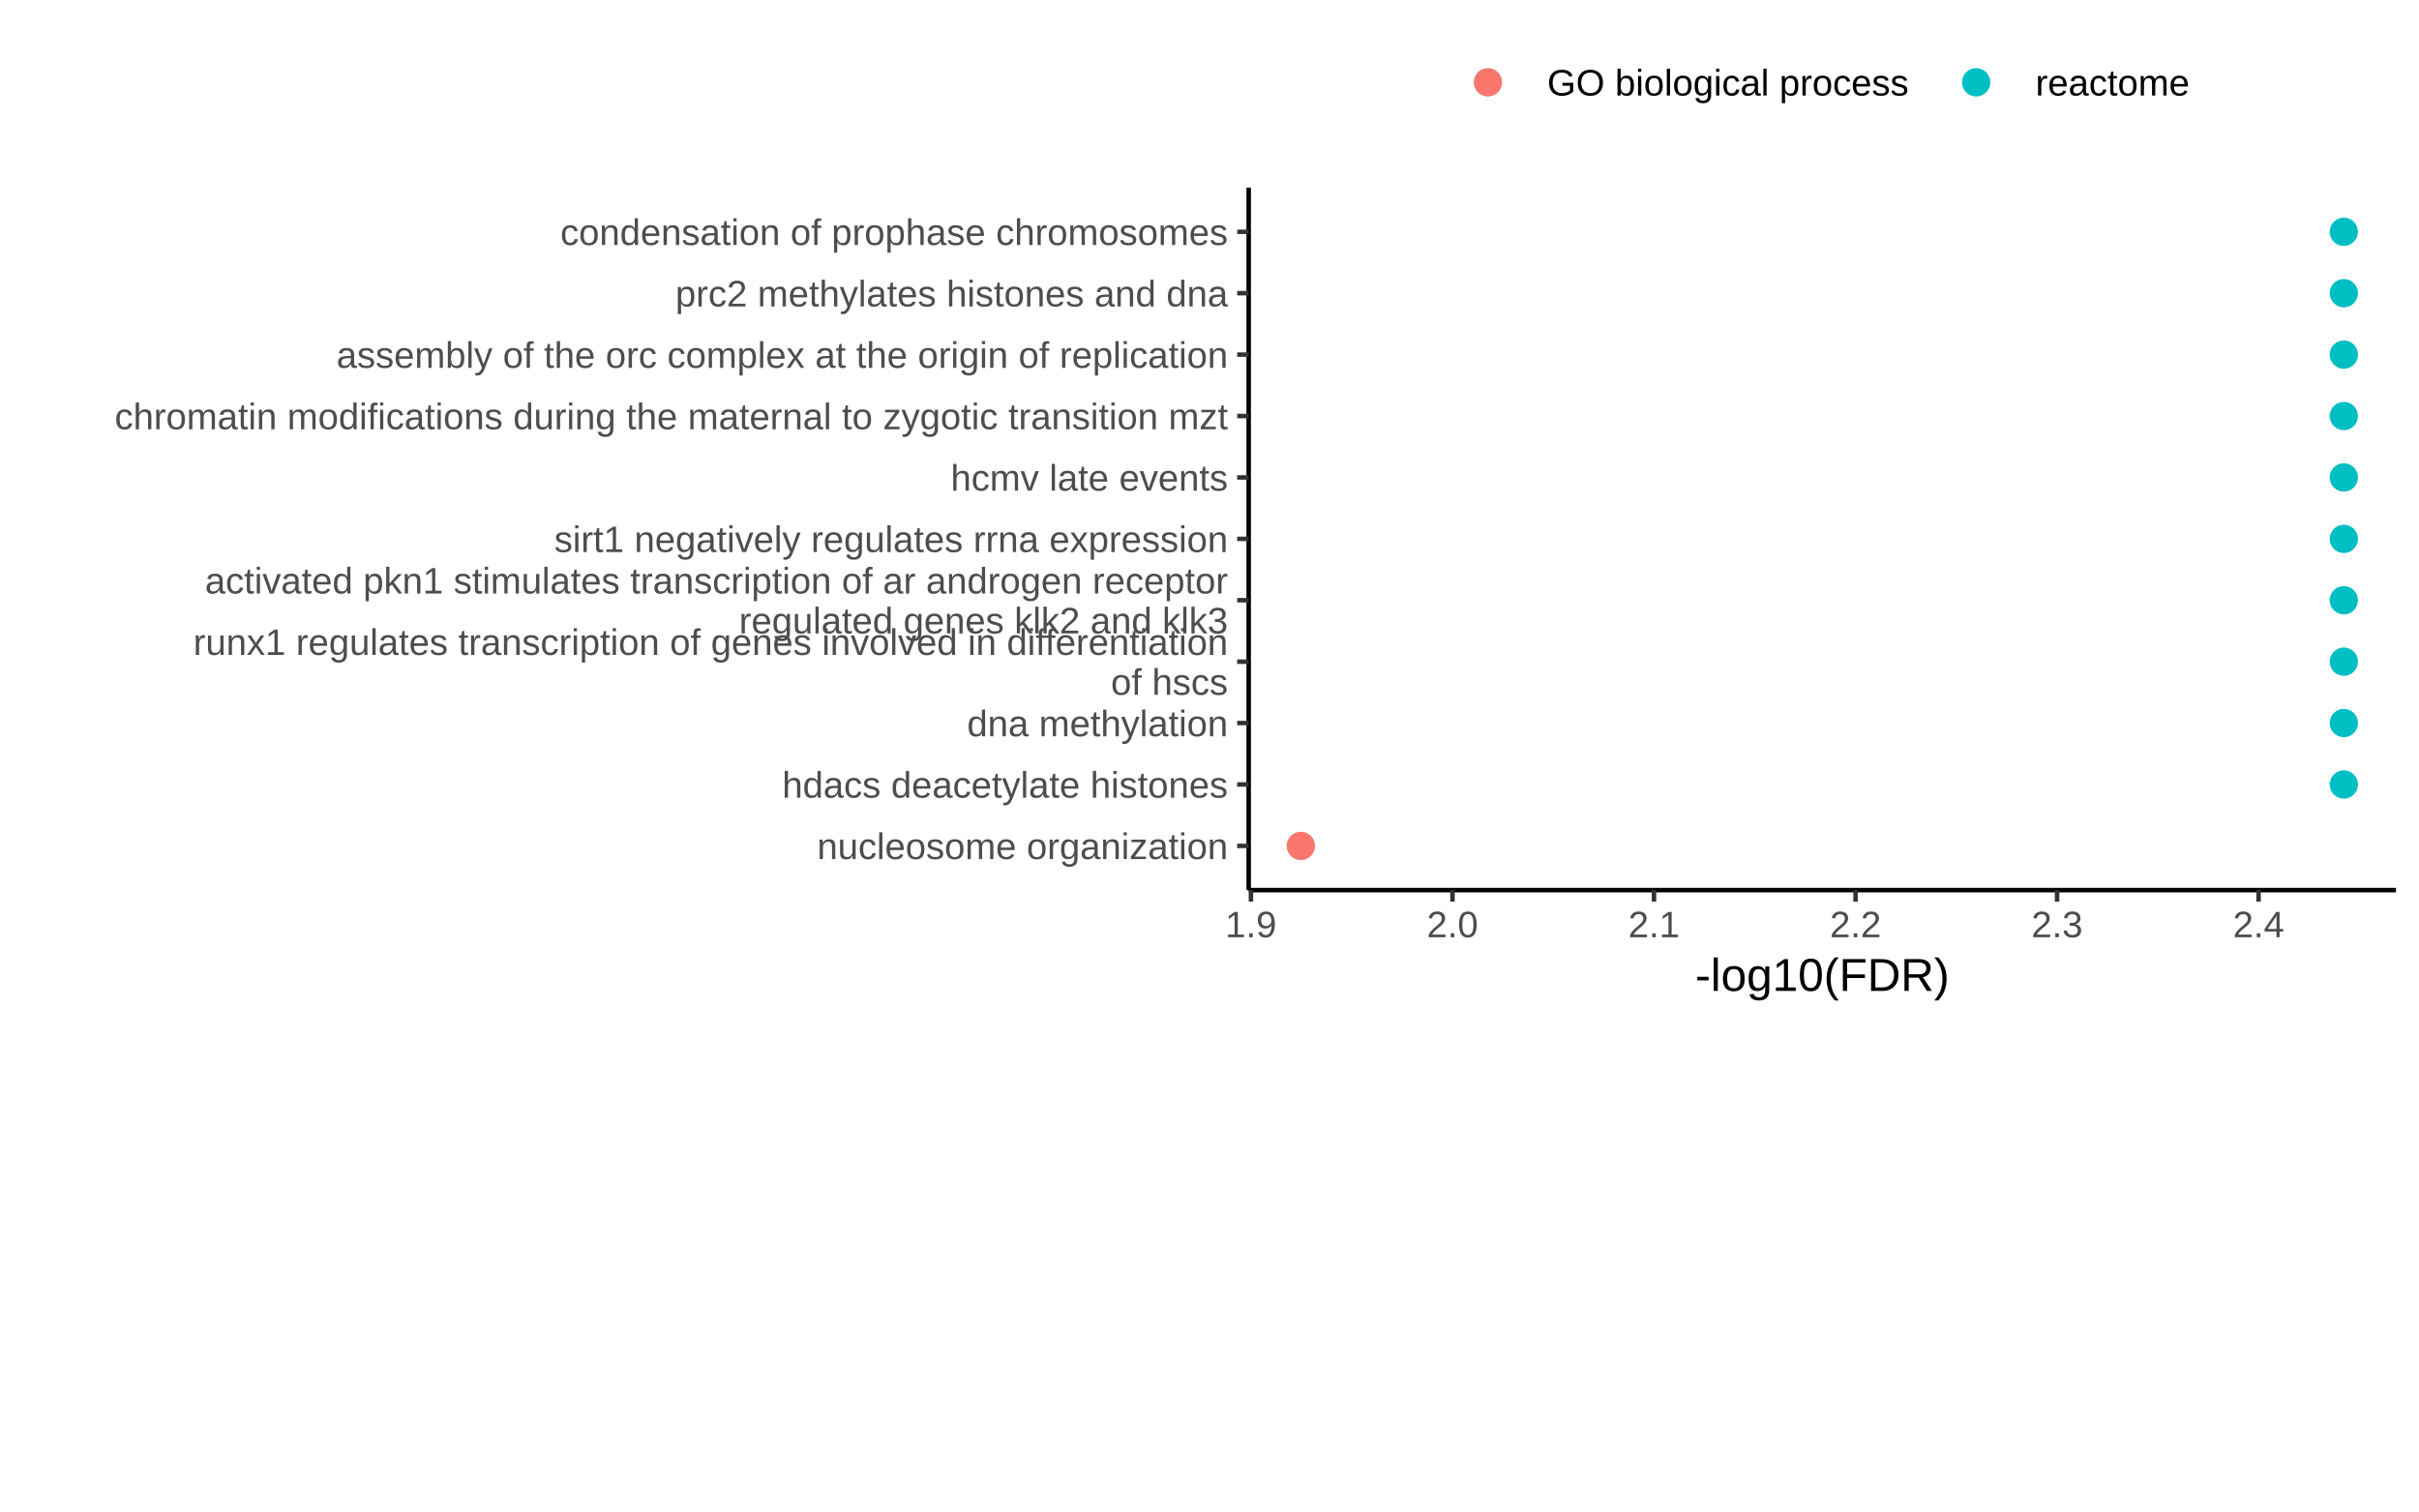
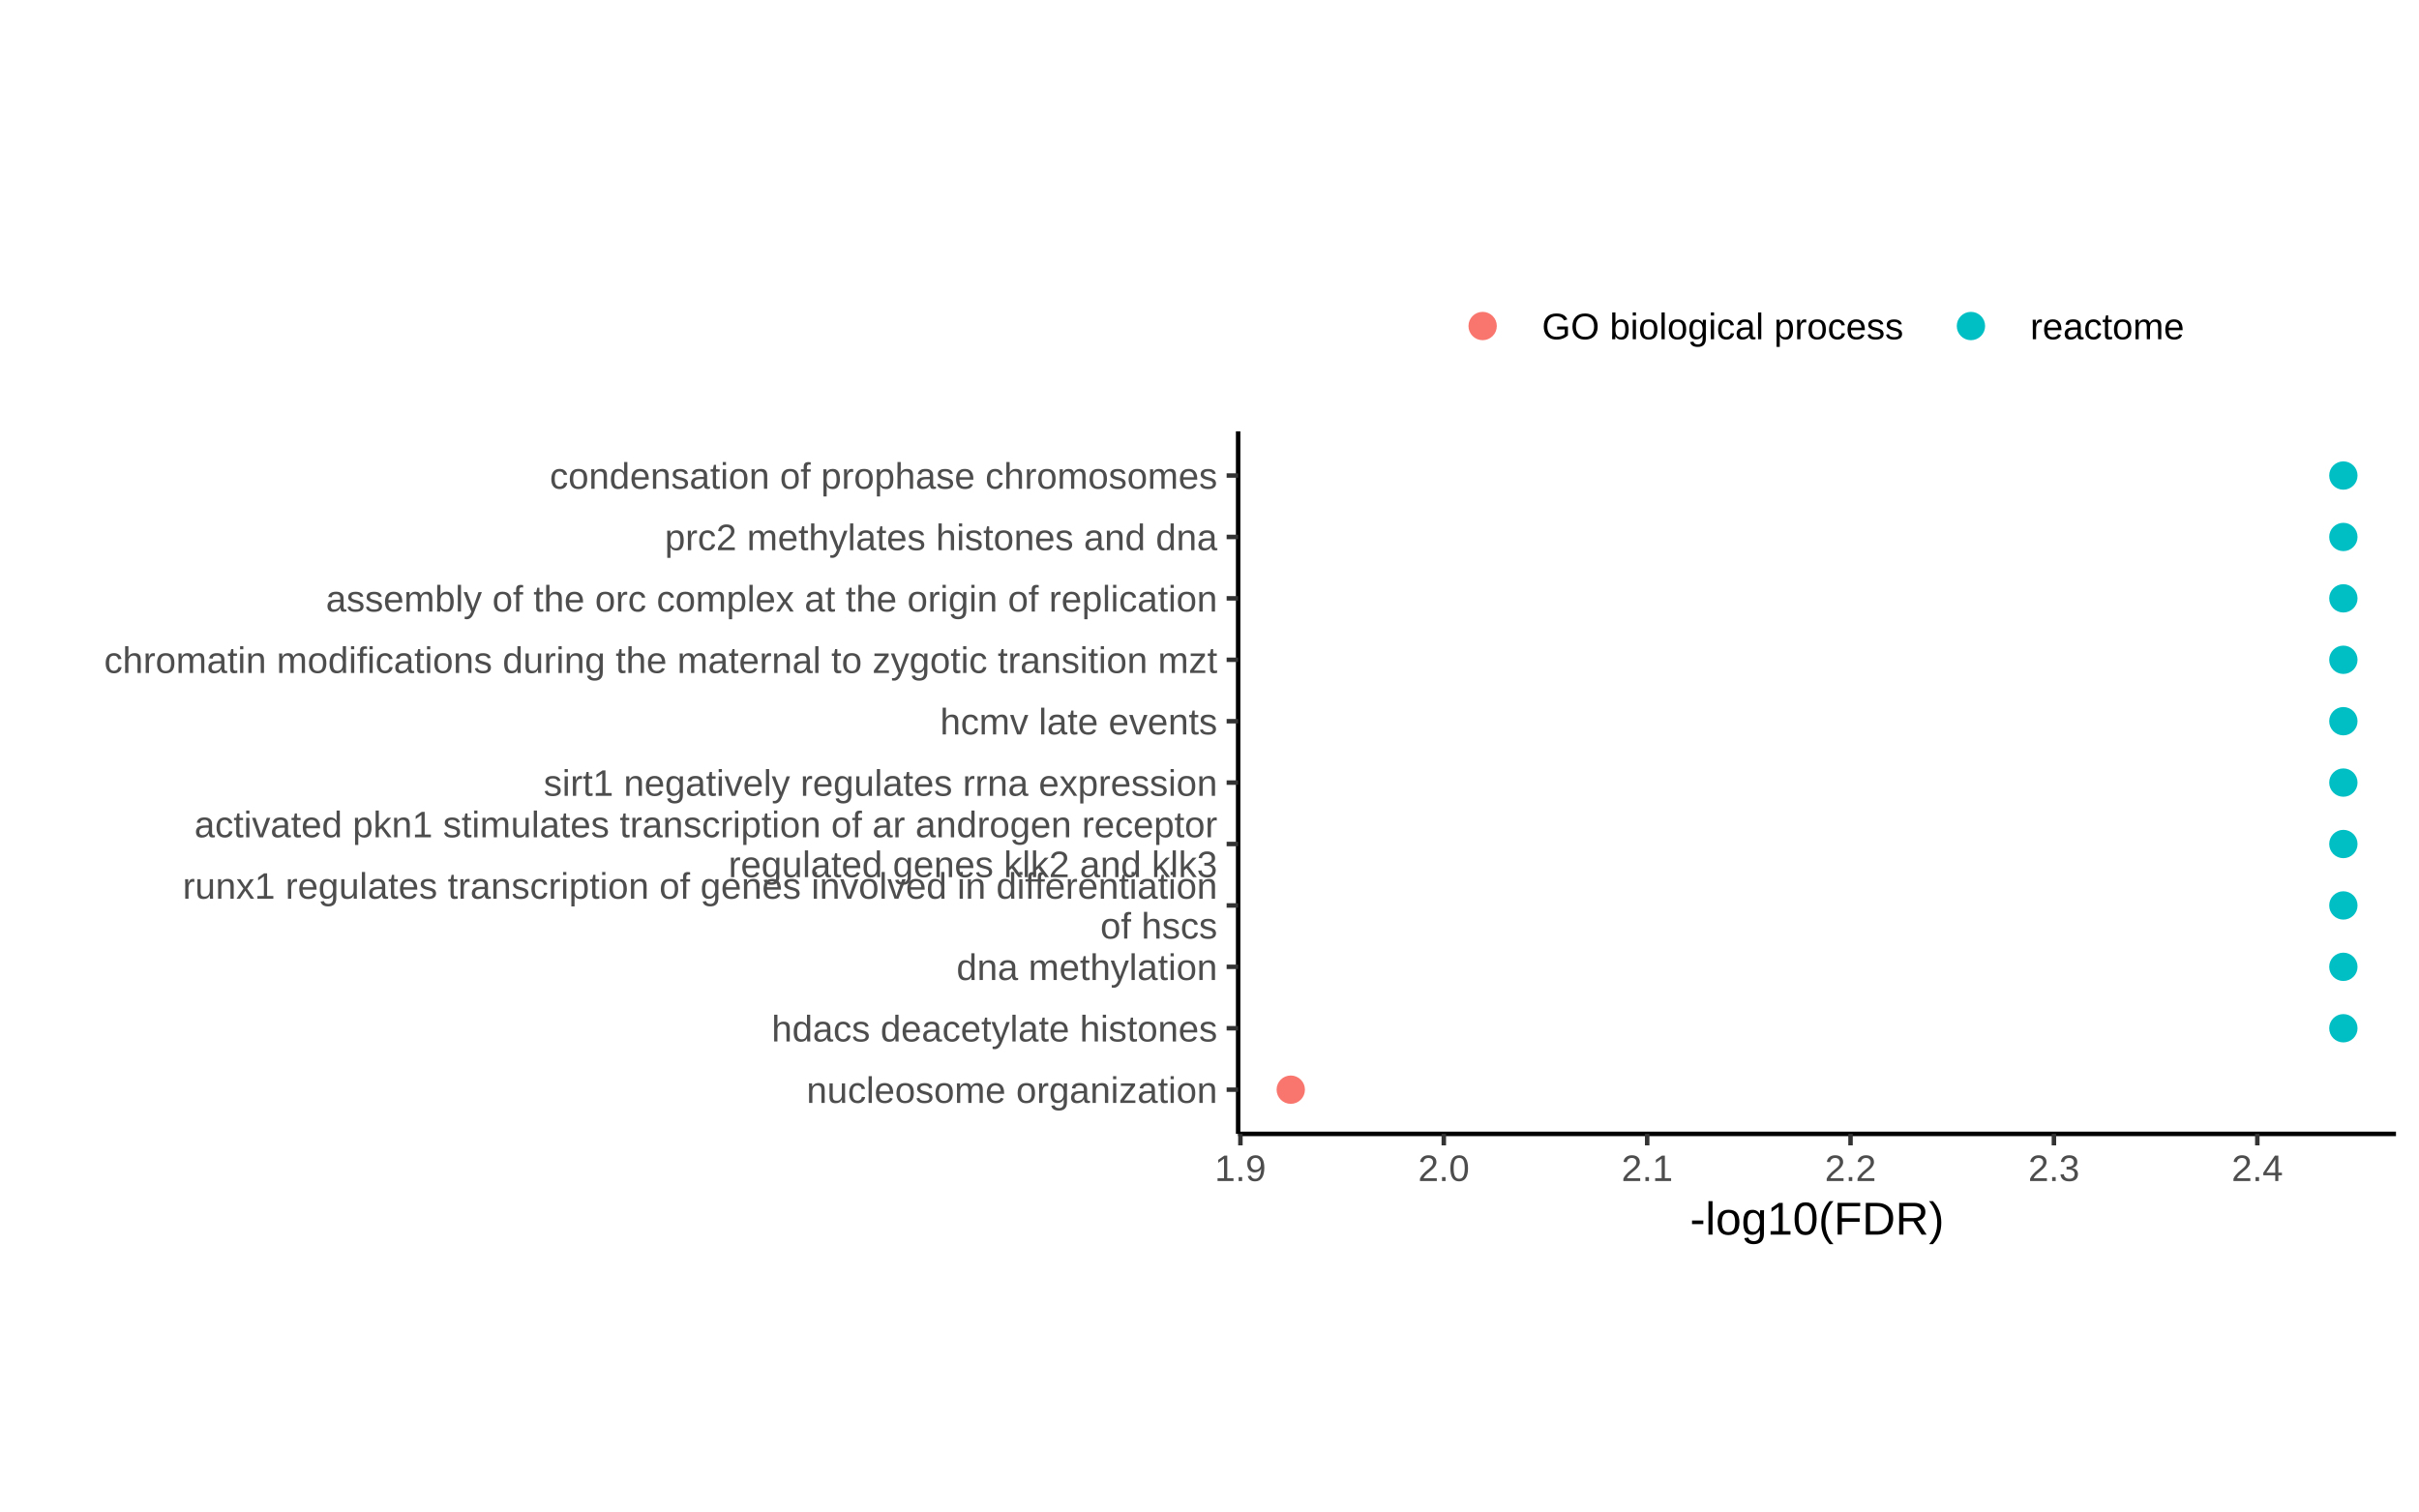
- <svg xmlns="http://www.w3.org/2000/svg" class="svglite" width="576.00pt" height="360.00pt" viewBox="0 0 576.00 360.00">
-   <defs>
-     <style type="text/css">
+ <svg xmlns="http://www.w3.org/2000/svg" width="576.00pt" height="360.00pt" viewBox="0 0 576.00 360.00">
+   <g class="svglite">
+     <defs>
+       <style type="text/css">
    .svglite line, .svglite polyline, .svglite polygon, .svglite path, .svglite rect, .svglite circle {
      fill: none;
      stroke: #000000;
      stroke-linecap: round;
      stroke-linejoin: round;
      stroke-miterlimit: 10.00;
    }
    .svglite text {
      white-space: pre;
    }
+     .svglite g.glyphgroup path {
+       fill: inherit;
+       stroke: none;
+     }
  </style>
-   </defs>
-   <rect width="100%" height="100%" style="stroke: none; fill: none;" />
-   <defs>
-     <clipPath id="cpMC4wMHw1NzYuMDB8MC4wMHwzNjAuMDA=">
-       <rect x="0.00" y="0.00" width="576.00" height="360.00" />
-     </clipPath>
-   </defs>
-   <g clip-path="url(#cpMC4wMHw1NzYuMDB8MC4wMHwzNjAuMDA=)">
+     </defs>
+     <rect width="100%" height="100%" style="stroke: none; fill: none;" />
+     <defs>
+       <clipPath id="cpMC4wMHw1NzYuMDB8MC4wMHwzNjAuMDA=">
+         <rect x="0.00" y="0.00" width="576.00" height="360.00" />
+       </clipPath>
+     </defs>
+     <g clip-path="url(#cpMC4wMHw1NzYuMDB8MC4wMHwzNjAuMDA=)">
</g>
-   <defs>
-     <clipPath id="cpMC4wMHw1NzYuMDB8MC4wMHwyNDMuOTA=">
-       <rect x="0.00" y="0" width="576.00" height="243.90" />
-     </clipPath>
-   </defs>
-   <g clip-path="url(#cpMC4wMHw1NzYuMDB8MC4wMHwyNDMuOTA=)">
-     <rect x="0.00" y="0" width="576.00" height="243.90" style="stroke-width: 1.07; stroke: none;" />
-   </g>
-   <g clip-path="url(#cpMC4wMHw1NzYuMDB8MC4wMHwzNjAuMDA=)">
+     <defs>
+       <clipPath id="cpMC4wMHw1NzYuMDB8NTguMDV8MzAxLjk1">
+         <rect x="0.00" y="58.05" width="576.00" height="243.90" />
+       </clipPath>
+     </defs>
+     <g clip-path="url(#cpMC4wMHw1NzYuMDB8NTguMDV8MzAxLjk1)">
+       <rect x="0.00" y="58.05" width="576.00" height="243.90" style="stroke-width: 1.07; stroke: none;" />
+     </g>
+     <g clip-path="url(#cpMC4wMHw1NzYuMDB8MC4wMHwzNjAuMDA=)">
</g>
-   <defs>
-     <clipPath id="cpMjk3LjMzfDU3MC41Mnw0NC42OHwyMTIuMDA=">
-       <rect x="297.33" y="44.68" width="273.19" height="167.32" />
-     </clipPath>
-   </defs>
-   <g clip-path="url(#cpMjk3LjMzfDU3MC41Mnw0NC42OHwyMTIuMDA=)">
-     <rect x="297.33" y="44.68" width="273.19" height="167.32" style="stroke-width: 1.07; stroke: none;" />
-     <circle cx="309.75" cy="201.47" r="3.02" style="stroke-width: 0.71; stroke: #F8766D; fill: #F8766D;" />
-     <circle cx="558.10" cy="186.84" r="3.02" style="stroke-width: 0.71; stroke: #00BFC4; fill: #00BFC4;" />
-     <circle cx="558.10" cy="172.21" r="3.02" style="stroke-width: 0.71; stroke: #00BFC4; fill: #00BFC4;" />
-     <circle cx="558.10" cy="157.59" r="3.02" style="stroke-width: 0.71; stroke: #00BFC4; fill: #00BFC4;" />
-     <circle cx="558.10" cy="142.96" r="3.02" style="stroke-width: 0.71; stroke: #00BFC4; fill: #00BFC4;" />
-     <circle cx="558.10" cy="128.34" r="3.02" style="stroke-width: 0.71; stroke: #00BFC4; fill: #00BFC4;" />
-     <circle cx="558.10" cy="113.71" r="3.02" style="stroke-width: 0.71; stroke: #00BFC4; fill: #00BFC4;" />
-     <circle cx="558.10" cy="99.09" r="3.02" style="stroke-width: 0.71; stroke: #00BFC4; fill: #00BFC4;" />
-     <circle cx="558.10" cy="84.46" r="3.02" style="stroke-width: 0.71; stroke: #00BFC4; fill: #00BFC4;" />
-     <circle cx="558.10" cy="69.83" r="3.02" style="stroke-width: 0.71; stroke: #00BFC4; fill: #00BFC4;" />
-     <circle cx="558.10" cy="55.21" r="3.02" style="stroke-width: 0.71; stroke: #00BFC4; fill: #00BFC4;" />
-   </g>
-   <g clip-path="url(#cpMC4wMHw1NzYuMDB8MC4wMHwzNjAuMDA=)">
-     <polyline points="297.33,212.00 297.33,44.68 " style="stroke-width: 1.07; stroke-linecap: butt;" />
-     <text x="292.40" y="204.62" text-anchor="end" style="font-size: 8.80px;fill: #4D4D4D; font-family: &quot;Arial&quot;;" textLength="222.32px" lengthAdjust="spacingAndGlyphs">                                                   nucleosome organization</text>
-     <text x="292.40" y="189.99" text-anchor="end" style="font-size: 8.80px;fill: #4D4D4D; font-family: &quot;Arial&quot;;" textLength="223.31px" lengthAdjust="spacingAndGlyphs">                                                hdacs deacetylate histones</text>
-     <text x="292.40" y="175.37" text-anchor="end" style="font-size: 8.80px;fill: #4D4D4D; font-family: &quot;Arial&quot;;" textLength="208.57px" lengthAdjust="spacingAndGlyphs">                                                            dna methylation</text>
-     <text x="292.40" y="155.99" text-anchor="end" style="font-size: 8.80px;fill: #4D4D4D; font-family: &quot;Arial&quot;;" textLength="256.26px" lengthAdjust="spacingAndGlyphs">   runx1 regulates transcription of genes involved in differentiation </text>
-     <text x="292.40" y="165.49" text-anchor="end" style="font-size: 8.80px;fill: #4D4D4D; font-family: &quot;Arial&quot;;" textLength="27.87px" lengthAdjust="spacingAndGlyphs">of hscs</text>
-     <text x="292.40" y="141.36" text-anchor="end" style="font-size: 8.80px;fill: #4D4D4D; font-family: &quot;Arial&quot;;" textLength="260.65px" lengthAdjust="spacingAndGlyphs">      activated pkn1 stimulates transcription of ar androgen receptor </text>
-     <text x="292.40" y="150.87" text-anchor="end" style="font-size: 8.80px;fill: #4D4D4D; font-family: &quot;Arial&quot;;" textLength="116.42px" lengthAdjust="spacingAndGlyphs">regulated genes klk2 and klk3</text>
-     <text x="292.40" y="131.49" text-anchor="end" style="font-size: 8.80px;fill: #4D4D4D; font-family: &quot;Arial&quot;;" textLength="233.64px" lengthAdjust="spacingAndGlyphs">                              sirt1 negatively regulates rrna expression</text>
-     <text x="292.40" y="116.86" text-anchor="end" style="font-size: 8.80px;fill: #4D4D4D; font-family: &quot;Arial&quot;;" textLength="210.02px" lengthAdjust="spacingAndGlyphs">                                                           hcmv late events</text>
-     <text x="292.40" y="102.24" text-anchor="end" style="font-size: 8.80px;fill: #4D4D4D; font-family: &quot;Arial&quot;;" textLength="267.47px" lengthAdjust="spacingAndGlyphs"> chromatin modifications during the maternal to zygotic transition mzt</text>
-     <text x="292.40" y="87.61" text-anchor="end" style="font-size: 8.80px;fill: #4D4D4D; font-family: &quot;Arial&quot;;" textLength="248.84px" lengthAdjust="spacingAndGlyphs">               assembly of the orc complex at the origin of replication</text>
-     <text x="292.40" y="72.99" text-anchor="end" style="font-size: 8.80px;fill: #4D4D4D; font-family: &quot;Arial&quot;;" textLength="231.65px" lengthAdjust="spacingAndGlyphs">                                         prc2 methylates histones and dna</text>
-     <text x="292.40" y="58.36" text-anchor="end" style="font-size: 8.80px;fill: #4D4D4D; font-family: &quot;Arial&quot;;" textLength="249.30px" lengthAdjust="spacingAndGlyphs">                                     condensation of prophase chromosomes</text>
-     <polyline points="294.59,201.47 297.33,201.47 " style="stroke-width: 1.07; stroke: #333333; stroke-linecap: butt;" />
-     <polyline points="294.59,186.84 297.33,186.84 " style="stroke-width: 1.07; stroke: #333333; stroke-linecap: butt;" />
-     <polyline points="294.59,172.21 297.33,172.21 " style="stroke-width: 1.07; stroke: #333333; stroke-linecap: butt;" />
-     <polyline points="294.59,157.59 297.33,157.59 " style="stroke-width: 1.07; stroke: #333333; stroke-linecap: butt;" />
-     <polyline points="294.59,142.96 297.33,142.96 " style="stroke-width: 1.07; stroke: #333333; stroke-linecap: butt;" />
-     <polyline points="294.59,128.34 297.33,128.34 " style="stroke-width: 1.07; stroke: #333333; stroke-linecap: butt;" />
-     <polyline points="294.59,113.71 297.33,113.71 " style="stroke-width: 1.07; stroke: #333333; stroke-linecap: butt;" />
-     <polyline points="294.59,99.09 297.33,99.09 " style="stroke-width: 1.07; stroke: #333333; stroke-linecap: butt;" />
-     <polyline points="294.59,84.46 297.33,84.46 " style="stroke-width: 1.07; stroke: #333333; stroke-linecap: butt;" />
-     <polyline points="294.59,69.83 297.33,69.83 " style="stroke-width: 1.07; stroke: #333333; stroke-linecap: butt;" />
-     <polyline points="294.59,55.21 297.33,55.21 " style="stroke-width: 1.07; stroke: #333333; stroke-linecap: butt;" />
-     <polyline points="297.33,212.00 570.52,212.00 " style="stroke-width: 1.07; stroke-linecap: butt;" />
-     <polyline points="297.87,214.74 297.87,212.00 " style="stroke-width: 1.07; stroke: #333333; stroke-linecap: butt;" />
-     <polyline points="345.86,214.74 345.86,212.00 " style="stroke-width: 1.07; stroke: #333333; stroke-linecap: butt;" />
-     <polyline points="393.84,214.74 393.84,212.00 " style="stroke-width: 1.07; stroke: #333333; stroke-linecap: butt;" />
-     <polyline points="441.83,214.74 441.83,212.00 " style="stroke-width: 1.07; stroke: #333333; stroke-linecap: butt;" />
-     <polyline points="489.82,214.74 489.82,212.00 " style="stroke-width: 1.07; stroke: #333333; stroke-linecap: butt;" />
-     <polyline points="537.80,214.74 537.80,212.00 " style="stroke-width: 1.07; stroke: #333333; stroke-linecap: butt;" />
-     <text x="297.87" y="223.23" text-anchor="middle" style="font-size: 8.80px;fill: #4D4D4D; font-family: &quot;Arial&quot;;" textLength="12.23px" lengthAdjust="spacingAndGlyphs">1.9</text>
-     <text x="345.86" y="223.23" text-anchor="middle" style="font-size: 8.80px;fill: #4D4D4D; font-family: &quot;Arial&quot;;" textLength="12.23px" lengthAdjust="spacingAndGlyphs">2.0</text>
-     <text x="393.84" y="223.23" text-anchor="middle" style="font-size: 8.80px;fill: #4D4D4D; font-family: &quot;Arial&quot;;" textLength="12.23px" lengthAdjust="spacingAndGlyphs">2.1</text>
-     <text x="441.83" y="223.23" text-anchor="middle" style="font-size: 8.80px;fill: #4D4D4D; font-family: &quot;Arial&quot;;" textLength="12.23px" lengthAdjust="spacingAndGlyphs">2.2</text>
-     <text x="489.82" y="223.23" text-anchor="middle" style="font-size: 8.80px;fill: #4D4D4D; font-family: &quot;Arial&quot;;" textLength="12.23px" lengthAdjust="spacingAndGlyphs">2.3</text>
-     <text x="537.80" y="223.23" text-anchor="middle" style="font-size: 8.80px;fill: #4D4D4D; font-family: &quot;Arial&quot;;" textLength="12.23px" lengthAdjust="spacingAndGlyphs">2.4</text>
-     <text x="433.93" y="236.00" text-anchor="middle" style="font-size: 11.00px; font-family: &quot;Arial&quot;;" textLength="60.52px" lengthAdjust="spacingAndGlyphs">-log10(FDR)</text>
-     <rect x="340.18" y="5.48" width="187.50" height="28.24" style="stroke-width: 1.07; stroke: none;" />
-     <rect x="345.66" y="10.96" width="17.28" height="17.28" style="stroke-width: 1.07; stroke: none;" />
-     <circle cx="354.30" cy="19.60" r="3.02" style="stroke-width: 0.71; stroke: #F8766D; fill: #F8766D;" />
-     <rect x="461.92" y="10.96" width="17.28" height="17.28" style="stroke-width: 1.07; stroke: none;" />
-     <circle cx="470.56" cy="19.60" r="3.02" style="stroke-width: 0.71; stroke: #00BFC4; fill: #00BFC4;" />
-     <text x="368.42" y="22.75" style="font-size: 8.80px; font-family: &quot;Arial&quot;;" textLength="86.06px" lengthAdjust="spacingAndGlyphs">GO biological process</text>
-     <text x="484.68" y="22.75" style="font-size: 8.80px; font-family: &quot;Arial&quot;;" textLength="36.68px" lengthAdjust="spacingAndGlyphs">reactome</text>
+     <defs>
+       <clipPath id="cpMjk0LjgyfDU3MC41MnwxMDIuNzN8MjcwLjA2">
+         <rect x="294.82" y="102.73" width="275.71" height="167.33" />
+       </clipPath>
+     </defs>
+     <g clip-path="url(#cpMjk0LjgyfDU3MC41MnwxMDIuNzN8MjcwLjA2)">
+       <rect x="294.82" y="102.73" width="275.71" height="167.33" style="stroke-width: 1.07; stroke: none;" />
+       <circle cx="307.35" cy="259.53" r="3.02" style="stroke-width: 0.71; stroke: #F8766D; fill: #F8766D;" />
+       <circle cx="557.99" cy="244.90" r="3.02" style="stroke-width: 0.71; stroke: #00BFC4; fill: #00BFC4;" />
+       <circle cx="557.99" cy="230.27" r="3.02" style="stroke-width: 0.71; stroke: #00BFC4; fill: #00BFC4;" />
+       <circle cx="557.99" cy="215.65" r="3.02" style="stroke-width: 0.71; stroke: #00BFC4; fill: #00BFC4;" />
+       <circle cx="557.99" cy="201.02" r="3.02" style="stroke-width: 0.71; stroke: #00BFC4; fill: #00BFC4;" />
+       <circle cx="557.99" cy="186.39" r="3.02" style="stroke-width: 0.71; stroke: #00BFC4; fill: #00BFC4;" />
+       <circle cx="557.99" cy="171.77" r="3.02" style="stroke-width: 0.71; stroke: #00BFC4; fill: #00BFC4;" />
+       <circle cx="557.99" cy="157.14" r="3.02" style="stroke-width: 0.71; stroke: #00BFC4; fill: #00BFC4;" />
+       <circle cx="557.99" cy="142.51" r="3.02" style="stroke-width: 0.71; stroke: #00BFC4; fill: #00BFC4;" />
+       <circle cx="557.99" cy="127.89" r="3.02" style="stroke-width: 0.71; stroke: #00BFC4; fill: #00BFC4;" />
+       <circle cx="557.99" cy="113.26" r="3.02" style="stroke-width: 0.71; stroke: #00BFC4; fill: #00BFC4;" />
+     </g>
+     <g clip-path="url(#cpMC4wMHw1NzYuMDB8MC4wMHwzNjAuMDA=)">
+       <polyline points="294.82,270.06 294.82,102.73 " style="stroke-width: 1.07; stroke-linecap: butt;" />
+       <text x="289.88" y="262.68" text-anchor="end" style="font-size: 8.80px;fill: #4D4D4D; font-family: &quot;Arial&quot;;" textLength="97.78px" lengthAdjust="spacingAndGlyphs">nucleosome organization</text>
+       <text x="289.88" y="248.05" text-anchor="end" style="font-size: 8.80px;fill: #4D4D4D; font-family: &quot;Arial&quot;;" textLength="106.11px" lengthAdjust="spacingAndGlyphs">hdacs deacetylate histones</text>
+       <text x="289.88" y="233.42" text-anchor="end" style="font-size: 8.80px;fill: #4D4D4D; font-family: &quot;Arial&quot;;" textLength="62.08px" lengthAdjust="spacingAndGlyphs">dna methylation</text>
+       <text x="289.88" y="214.05" text-anchor="end" style="font-size: 8.80px;fill: #4D4D4D; font-family: &quot;Arial&quot;;" textLength="255.91px" lengthAdjust="spacingAndGlyphs">   runx1 regulates transcription of genes involved in differentiation </text>
+       <text x="289.88" y="223.55" text-anchor="end" style="font-size: 8.80px;fill: #4D4D4D; font-family: &quot;Arial&quot;;" textLength="27.88px" lengthAdjust="spacingAndGlyphs">of hscs</text>
+       <text x="289.88" y="199.42" text-anchor="end" style="font-size: 8.80px;fill: #4D4D4D; font-family: &quot;Arial&quot;;" textLength="260.44px" lengthAdjust="spacingAndGlyphs">      activated pkn1 stimulates transcription of ar androgen receptor </text>
+       <text x="289.88" y="208.92" text-anchor="end" style="font-size: 8.80px;fill: #4D4D4D; font-family: &quot;Arial&quot;;" textLength="116.36px" lengthAdjust="spacingAndGlyphs">regulated genes klk2 and klk3</text>
+       <text x="289.88" y="189.54" text-anchor="end" style="font-size: 8.80px;fill: #4D4D4D; font-family: &quot;Arial&quot;;" textLength="160.31px" lengthAdjust="spacingAndGlyphs">sirt1 negatively regulates rrna expression</text>
+       <text x="289.88" y="174.92" text-anchor="end" style="font-size: 8.80px;fill: #4D4D4D; font-family: &quot;Arial&quot;;" textLength="66.00px" lengthAdjust="spacingAndGlyphs">hcmv late events</text>
+       <text x="289.88" y="160.29" text-anchor="end" style="font-size: 8.80px;fill: #4D4D4D; font-family: &quot;Arial&quot;;" textLength="264.86px" lengthAdjust="spacingAndGlyphs">chromatin modifications during the maternal to zygotic transition mzt</text>
+       <text x="289.88" y="145.66" text-anchor="end" style="font-size: 8.80px;fill: #4D4D4D; font-family: &quot;Arial&quot;;" textLength="212.09px" lengthAdjust="spacingAndGlyphs">assembly of the orc complex at the origin of replication</text>
+       <text x="289.88" y="131.04" text-anchor="end" style="font-size: 8.80px;fill: #4D4D4D; font-family: &quot;Arial&quot;;" textLength="131.50px" lengthAdjust="spacingAndGlyphs">prc2 methylates histones and dna</text>
+       <text x="289.88" y="116.41" text-anchor="end" style="font-size: 8.80px;fill: #4D4D4D; font-family: &quot;Arial&quot;;" textLength="158.89px" lengthAdjust="spacingAndGlyphs">condensation of prophase chromosomes</text>
+       <polyline points="292.08,259.53 294.82,259.53 " style="stroke-width: 1.07; stroke: #333333; stroke-linecap: butt;" />
+       <polyline points="292.08,244.90 294.82,244.90 " style="stroke-width: 1.07; stroke: #333333; stroke-linecap: butt;" />
+       <polyline points="292.08,230.27 294.82,230.27 " style="stroke-width: 1.07; stroke: #333333; stroke-linecap: butt;" />
+       <polyline points="292.08,215.65 294.82,215.65 " style="stroke-width: 1.07; stroke: #333333; stroke-linecap: butt;" />
+       <polyline points="292.08,201.02 294.82,201.02 " style="stroke-width: 1.07; stroke: #333333; stroke-linecap: butt;" />
+       <polyline points="292.08,186.39 294.82,186.39 " style="stroke-width: 1.07; stroke: #333333; stroke-linecap: butt;" />
+       <polyline points="292.08,171.77 294.82,171.77 " style="stroke-width: 1.07; stroke: #333333; stroke-linecap: butt;" />
+       <polyline points="292.08,157.14 294.82,157.14 " style="stroke-width: 1.07; stroke: #333333; stroke-linecap: butt;" />
+       <polyline points="292.08,142.51 294.82,142.51 " style="stroke-width: 1.07; stroke: #333333; stroke-linecap: butt;" />
+       <polyline points="292.08,127.89 294.82,127.89 " style="stroke-width: 1.07; stroke: #333333; stroke-linecap: butt;" />
+       <polyline points="292.08,113.26 294.82,113.26 " style="stroke-width: 1.07; stroke: #333333; stroke-linecap: butt;" />
+       <polyline points="294.82,270.06 570.52,270.06 " style="stroke-width: 1.07; stroke-linecap: butt;" />
+       <polyline points="295.36,272.80 295.36,270.06 " style="stroke-width: 1.07; stroke: #333333; stroke-linecap: butt;" />
+       <polyline points="343.79,272.80 343.79,270.06 " style="stroke-width: 1.07; stroke: #333333; stroke-linecap: butt;" />
+       <polyline points="392.22,272.80 392.22,270.06 " style="stroke-width: 1.07; stroke: #333333; stroke-linecap: butt;" />
+       <polyline points="440.64,272.80 440.64,270.06 " style="stroke-width: 1.07; stroke: #333333; stroke-linecap: butt;" />
+       <polyline points="489.07,272.80 489.07,270.06 " style="stroke-width: 1.07; stroke: #333333; stroke-linecap: butt;" />
+       <polyline points="537.50,272.80 537.50,270.06 " style="stroke-width: 1.07; stroke: #333333; stroke-linecap: butt;" />
+       <text x="295.36" y="281.29" text-anchor="middle" style="font-size: 8.80px;fill: #4D4D4D; font-family: &quot;Arial&quot;;" textLength="12.22px" lengthAdjust="spacingAndGlyphs">1.9</text>
+       <text x="343.79" y="281.29" text-anchor="middle" style="font-size: 8.80px;fill: #4D4D4D; font-family: &quot;Arial&quot;;" textLength="12.22px" lengthAdjust="spacingAndGlyphs">2.0</text>
+       <text x="392.22" y="281.29" text-anchor="middle" style="font-size: 8.80px;fill: #4D4D4D; font-family: &quot;Arial&quot;;" textLength="12.22px" lengthAdjust="spacingAndGlyphs">2.1</text>
+       <text x="440.64" y="281.29" text-anchor="middle" style="font-size: 8.80px;fill: #4D4D4D; font-family: &quot;Arial&quot;;" textLength="12.22px" lengthAdjust="spacingAndGlyphs">2.2</text>
+       <text x="489.07" y="281.29" text-anchor="middle" style="font-size: 8.80px;fill: #4D4D4D; font-family: &quot;Arial&quot;;" textLength="12.22px" lengthAdjust="spacingAndGlyphs">2.3</text>
+       <text x="537.50" y="281.29" text-anchor="middle" style="font-size: 8.80px;fill: #4D4D4D; font-family: &quot;Arial&quot;;" textLength="12.22px" lengthAdjust="spacingAndGlyphs">2.4</text>
+       <text x="432.67" y="294.05" text-anchor="middle" style="font-size: 11.00px; font-family: &quot;Arial&quot;;" textLength="60.50px" lengthAdjust="spacingAndGlyphs">-log10(FDR)</text>
+       <rect x="338.92" y="63.53" width="187.50" height="28.24" style="stroke-width: 1.07; stroke: none;" />
+       <rect x="344.40" y="69.01" width="17.28" height="17.28" style="stroke-width: 1.07; stroke: none;" />
+       <circle cx="353.04" cy="77.65" r="3.02" style="stroke-width: 0.71; stroke: #F8766D; fill: #F8766D;" />
+       <rect x="460.67" y="69.01" width="17.28" height="17.28" style="stroke-width: 1.07; stroke: none;" />
+       <circle cx="469.31" cy="77.65" r="3.02" style="stroke-width: 0.71; stroke: #00BFC4; fill: #00BFC4;" />
+       <text x="367.16" y="80.80" style="font-size: 8.80px; font-family: &quot;Arial&quot;;" textLength="86.05px" lengthAdjust="spacingAndGlyphs">GO biological process</text>
+       <text x="483.43" y="80.80" style="font-size: 8.80px; font-family: &quot;Arial&quot;;" textLength="36.66px" lengthAdjust="spacingAndGlyphs">reactome</text>
+     </g>
  </g>
</svg>
